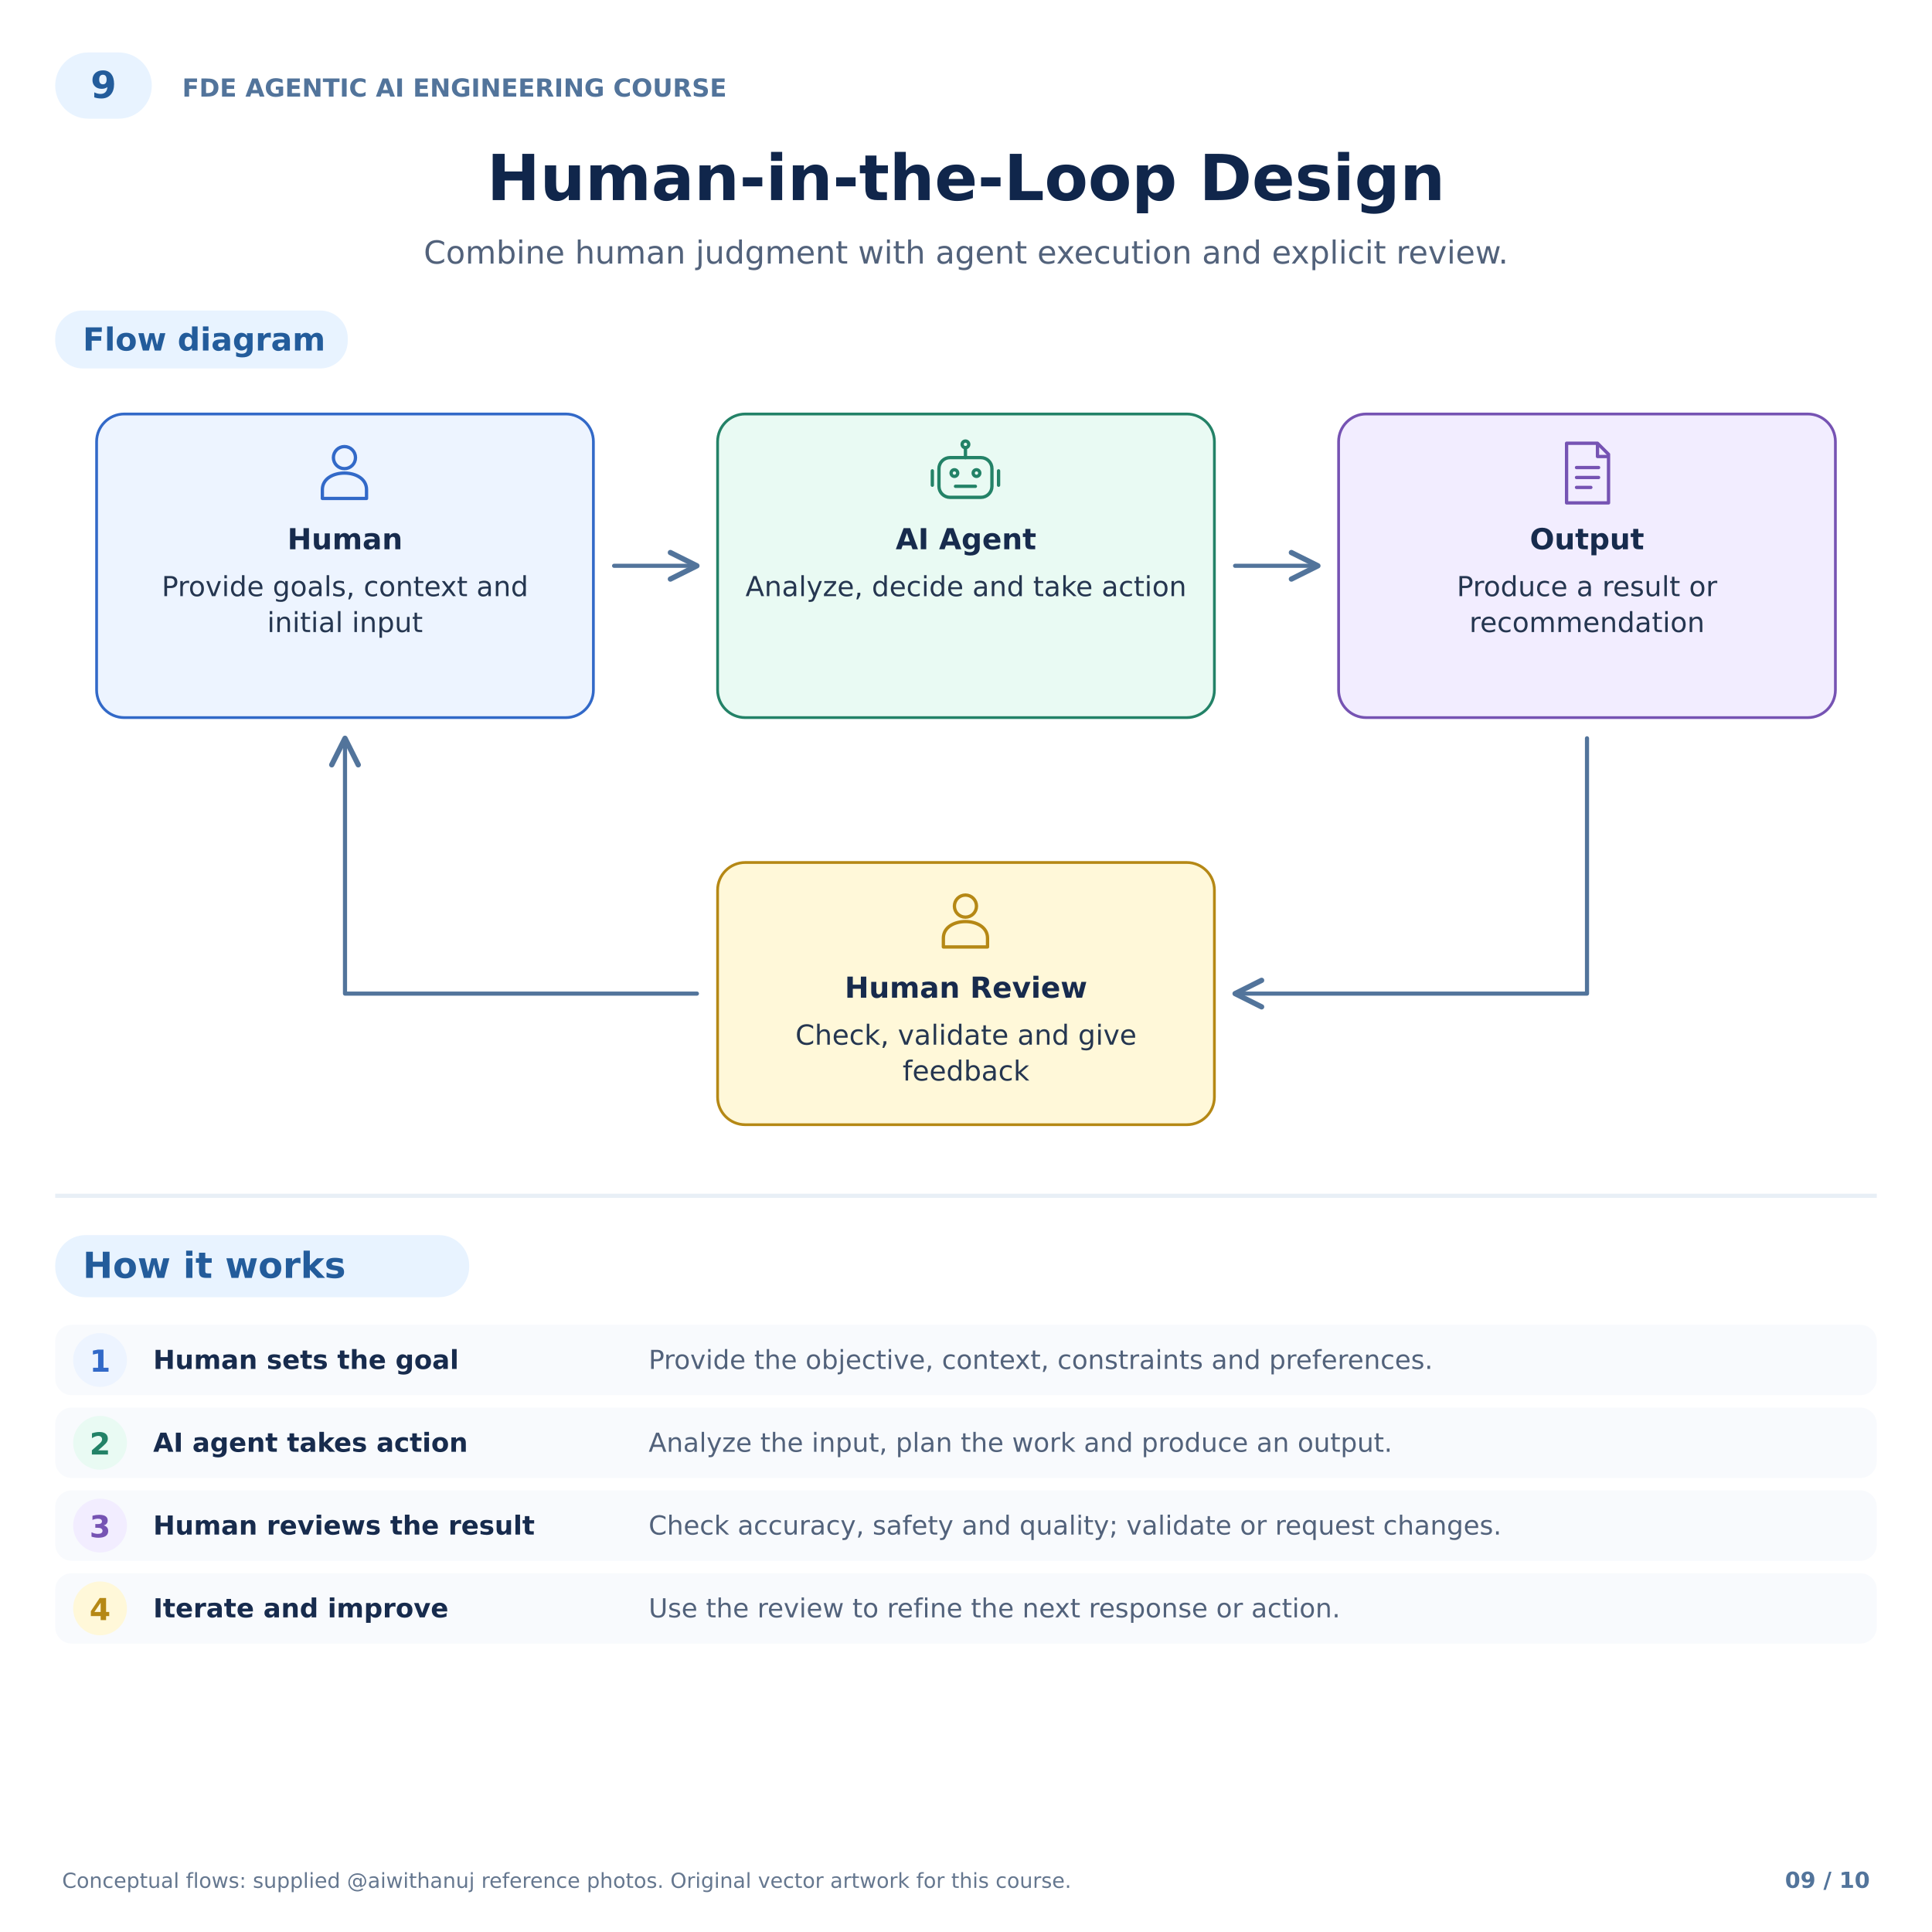
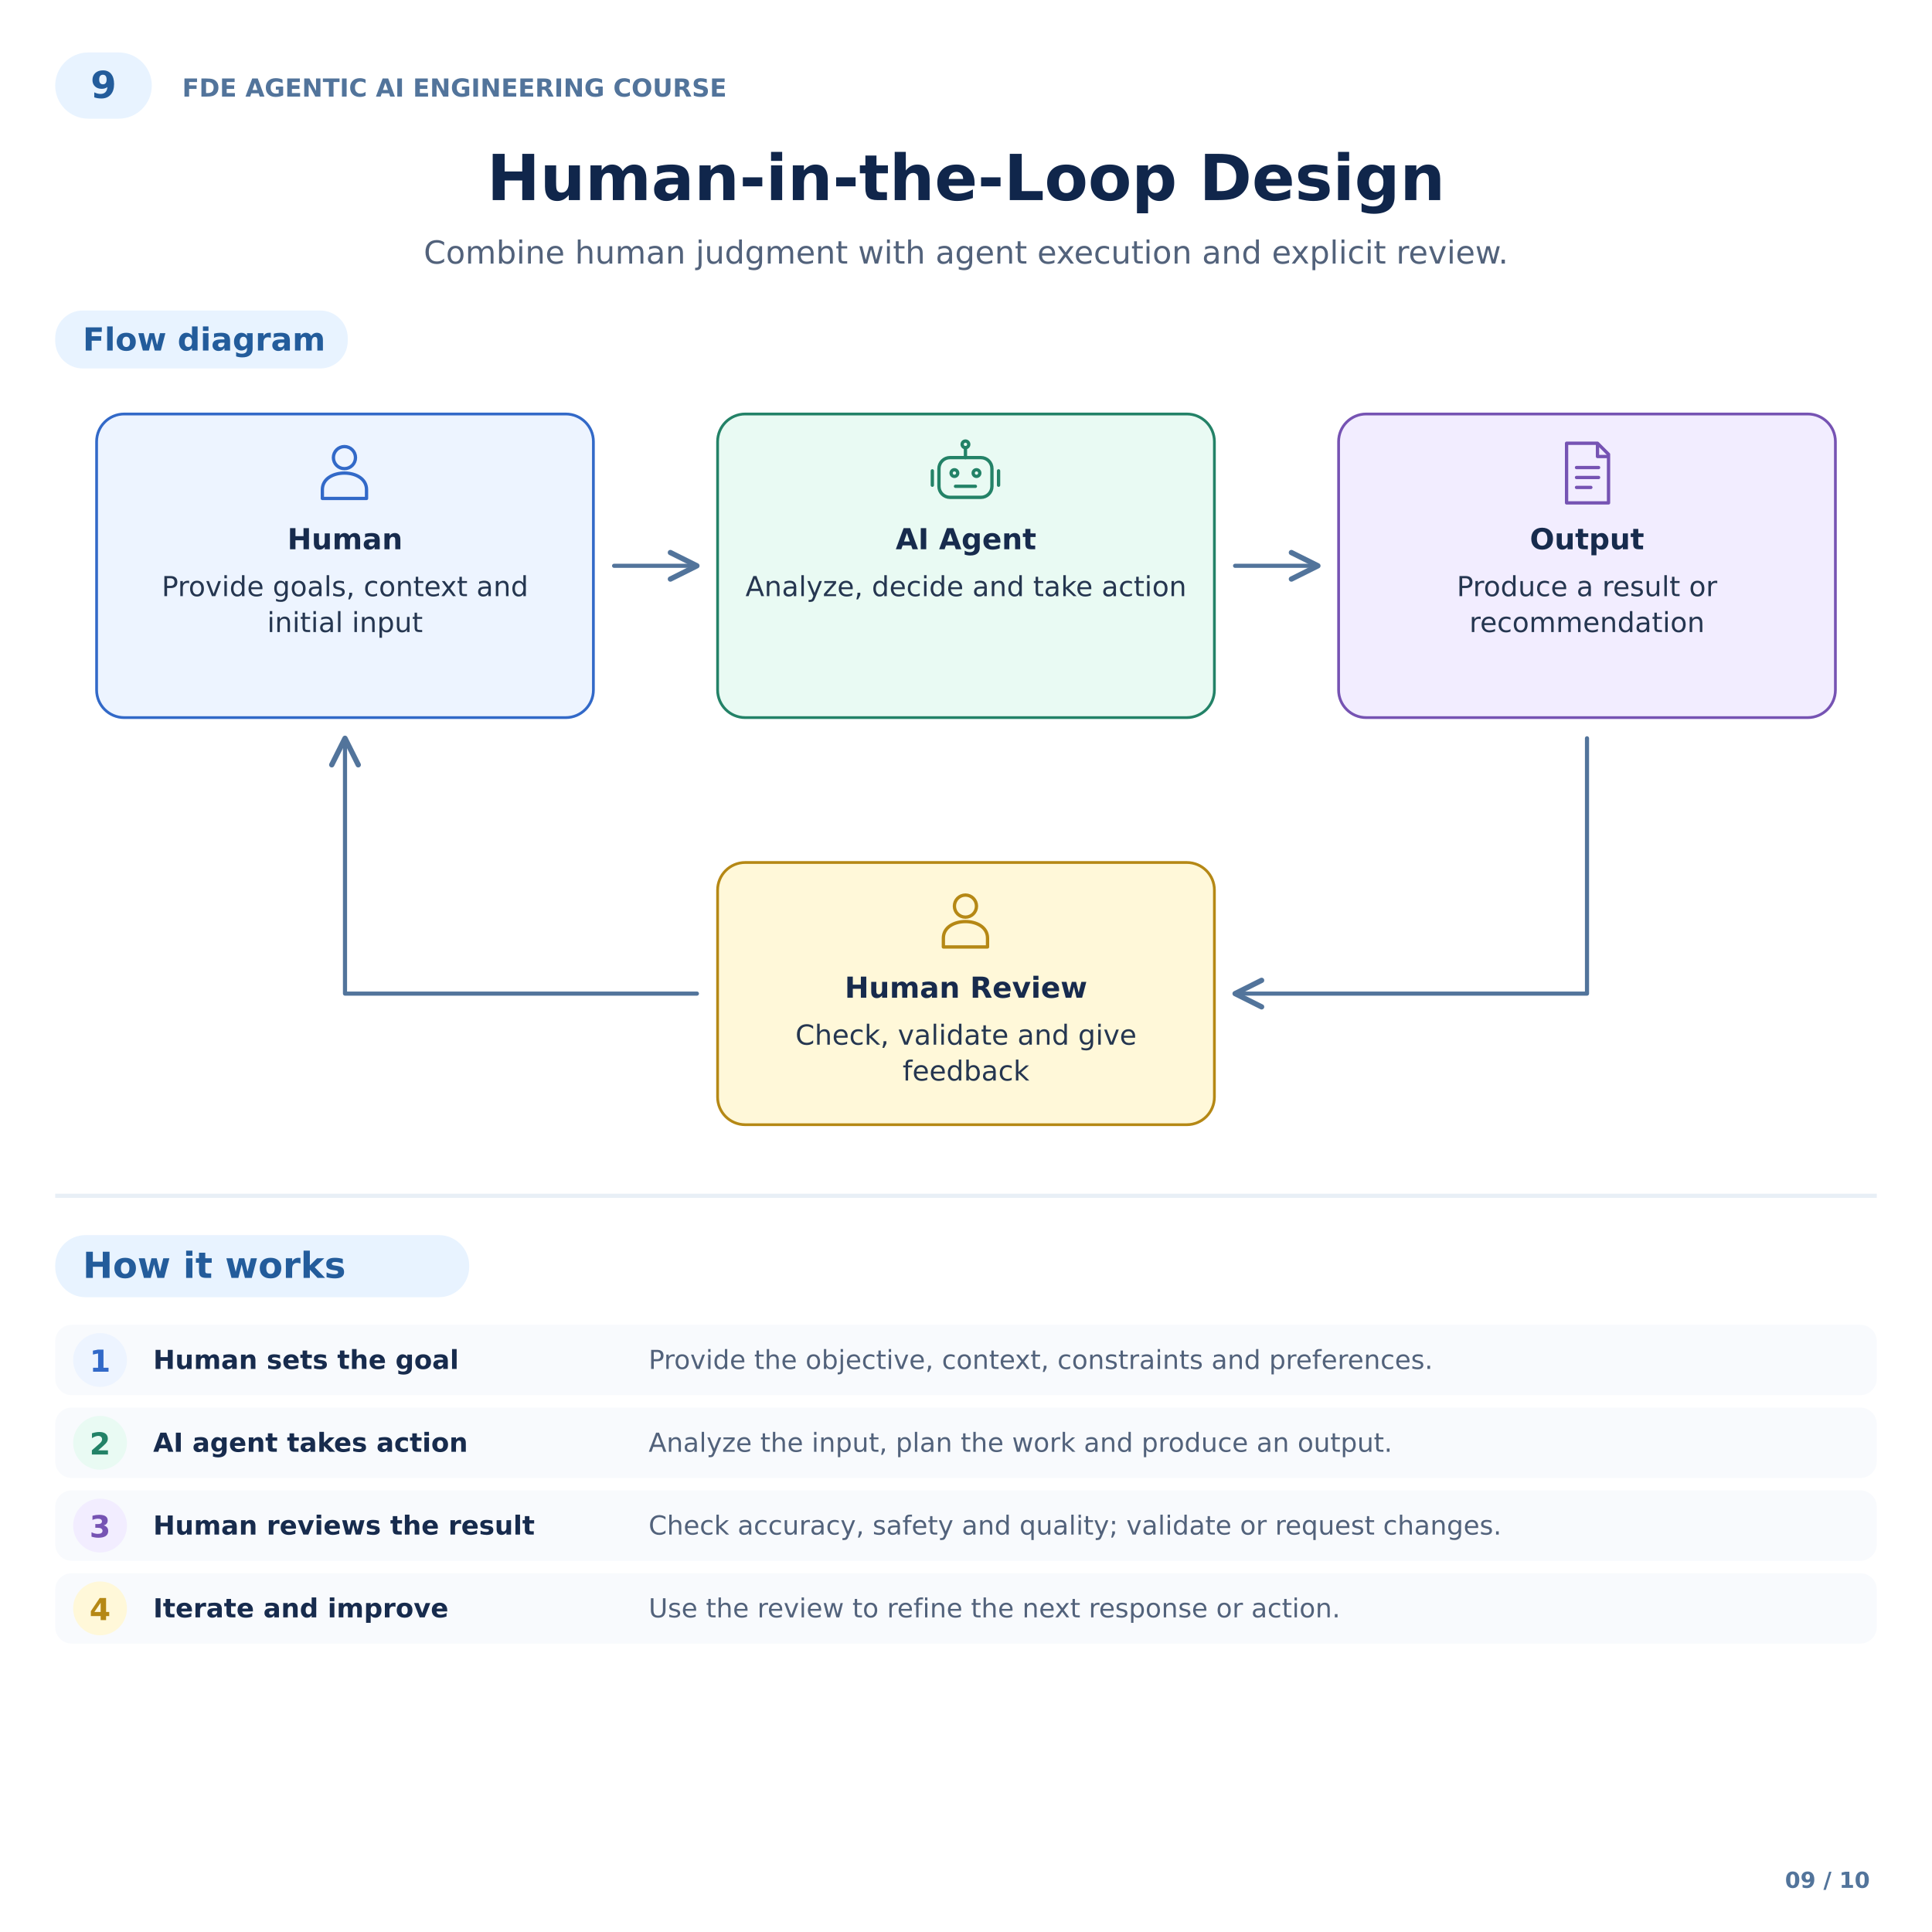
<svg xmlns="http://www.w3.org/2000/svg" width="1400" height="1400" viewBox="0 0 1400 1400" role="img" aria-labelledby="title desc">
  <defs>
    <marker id="arrow" viewBox="0 0 10 10" refX="9" refY="5" markerWidth="8" markerHeight="8" orient="auto-start-reverse">
      <path d="M1 1 9 5 1 9" fill="none" stroke="#52749b" stroke-width="1.6" stroke-linecap="round" stroke-linejoin="round" />
    </marker>
  </defs>
  <g font-family="DejaVu Sans,Arial,sans-serif">
    <rect x="0" y="0" width="1400" height="1400" rx="0" fill="#ffffff" stroke="none" stroke-width="2" />
    <rect x="40" y="38" width="70" height="48" rx="24" fill="#e8f3ff" stroke="none" stroke-width="2" />
    <text x="75" y="71" font-size="27" font-weight="700" fill="#235c9b" text-anchor="middle">9</text>
    <text x="132" y="70" font-size="18" font-weight="700" fill="#52749b" text-anchor="start">FDE AGENTIC AI ENGINEERING COURSE</text>
    <text x="700" y="145" font-size="46" font-weight="700" fill="#10264b" text-anchor="middle">Human-in-the-Loop Design</text>
    <text x="700" y="191" font-size="23" font-weight="400" fill="#52627b" text-anchor="middle">Combine human judgment with agent execution and explicit review.</text>
    <rect x="40" y="225" width="212" height="42" rx="20" fill="#e8f3ff" stroke="none" stroke-width="2" />
    <text x="60" y="254" font-size="23" font-weight="700" fill="#235c9b" text-anchor="start">Flow diagram</text>
    <rect x="70" y="300" width="360" height="220" rx="20" fill="#edf4ff" stroke="#3269c8" stroke-width="2" />
    <g transform="translate(224.0,318) scale(0.8)" fill="none" stroke="#3269c8" stroke-width="3" stroke-linecap="round" stroke-linejoin="round">
      <circle cx="32" cy="17" r="10" />
      <path d="M12 54v-8c0-20 40-20 40 0v8Z" />
    </g>
    <text x="250.0" y="398" font-size="21" font-weight="700" fill="#172b4d" text-anchor="middle">Human</text>
    <text x="250.0" y="432" font-size="20" font-weight="400" fill="#253650" text-anchor="middle">Provide goals, context and</text>
    <text x="250.0" y="458" font-size="20" font-weight="400" fill="#253650" text-anchor="middle">initial input</text>
    <rect x="520" y="300" width="360" height="220" rx="20" fill="#e9faf3" stroke="#238267" stroke-width="2" />
    <g transform="translate(674.0,318) scale(0.8)" fill="none" stroke="#238267" stroke-width="3" stroke-linecap="round" stroke-linejoin="round">
      <rect x="8" y="17" width="48" height="36" rx="10" />
      <path d="M32 17V8M2 29v13M62 29v13M23 43h18" />
      <circle cx="32" cy="5" r="3" />
      <circle cx="22" cy="31" r="3" />
      <circle cx="42" cy="31" r="3" />
    </g>
    <text x="700.0" y="398" font-size="21" font-weight="700" fill="#172b4d" text-anchor="middle">AI Agent</text>
    <text x="700.0" y="432" font-size="20" font-weight="400" fill="#253650" text-anchor="middle">Analyze, decide and take action</text>
    <rect x="970" y="300" width="360" height="220" rx="20" fill="#f2edff" stroke="#7653b3" stroke-width="2" />
    <g transform="translate(1124.0,318) scale(0.8)" fill="none" stroke="#7653b3" stroke-width="3" stroke-linecap="round" stroke-linejoin="round">
      <path d="M14 4h28l10 10v44H14Z M42 4v12h10 M23 26h20 M23 35h20 M23 44h13" />
    </g>
    <text x="1150.0" y="398" font-size="21" font-weight="700" fill="#172b4d" text-anchor="middle">Output</text>
    <text x="1150.0" y="432" font-size="20" font-weight="400" fill="#253650" text-anchor="middle">Produce a result or</text>
    <text x="1150.0" y="458" font-size="20" font-weight="400" fill="#253650" text-anchor="middle">recommendation</text>
    <path d="M445 410H505" fill="none" stroke="#52749b" stroke-width="3" stroke-linecap="round" stroke-linejoin="round" marker-end="url(#arrow)" />
    <path d="M895 410H955" fill="none" stroke="#52749b" stroke-width="3" stroke-linecap="round" stroke-linejoin="round" marker-end="url(#arrow)" />
    <rect x="520" y="625" width="360" height="190" rx="20" fill="#fff8d9" stroke="#b58815" stroke-width="2" />
    <g transform="translate(674.0,643) scale(0.8)" fill="none" stroke="#b58815" stroke-width="3" stroke-linecap="round" stroke-linejoin="round">
      <circle cx="32" cy="17" r="10" />
      <path d="M12 54v-8c0-20 40-20 40 0v8Z" />
    </g>
    <text x="700.0" y="723" font-size="21" font-weight="700" fill="#172b4d" text-anchor="middle">Human Review</text>
    <text x="700.0" y="757" font-size="20" font-weight="400" fill="#253650" text-anchor="middle">Check, validate and give</text>
    <text x="700.0" y="783" font-size="20" font-weight="400" fill="#253650" text-anchor="middle">feedback</text>
    <path d="M1150 535V720H895" fill="none" stroke="#52749b" stroke-width="3" stroke-linecap="round" stroke-linejoin="round" marker-end="url(#arrow)" />
    <path d="M505 720H250V535" fill="none" stroke="#52749b" stroke-width="3" stroke-linecap="round" stroke-linejoin="round" marker-end="url(#arrow)" />
    <rect x="40" y="865" width="1320" height="3" rx="0" fill="#e8eff6" stroke="none" stroke-width="2" />
    <rect x="40" y="895" width="300" height="45" rx="22" fill="#e8f3ff" stroke="none" stroke-width="2" />
    <text x="60" y="926" font-size="26" font-weight="700" fill="#235c9b" text-anchor="start">How it works</text>
    <rect x="40" y="960" width="1320" height="51" rx="12" fill="#f8fafd" stroke="none" stroke-width="2" />
    <rect x="53" y="966" width="39" height="39" rx="20" fill="#edf4ff" stroke="none" stroke-width="2" />
    <text x="72.5" y="994" font-size="22" font-weight="700" fill="#3269c8" text-anchor="middle">1</text>
    <text x="111" y="992" font-size="19" font-weight="700" fill="#172b4d" text-anchor="start">Human sets the goal</text>
    <text x="470" y="992" font-size="19" font-weight="400" fill="#52627b" text-anchor="start">Provide the objective, context, constraints and preferences.</text>
    <rect x="40" y="1020" width="1320" height="51" rx="12" fill="#f8fafd" stroke="none" stroke-width="2" />
    <rect x="53" y="1026" width="39" height="39" rx="20" fill="#e9faf3" stroke="none" stroke-width="2" />
    <text x="72.5" y="1054" font-size="22" font-weight="700" fill="#238267" text-anchor="middle">2</text>
    <text x="111" y="1052" font-size="19" font-weight="700" fill="#172b4d" text-anchor="start">AI agent takes action</text>
    <text x="470" y="1052" font-size="19" font-weight="400" fill="#52627b" text-anchor="start">Analyze the input, plan the work and produce an output.</text>
    <rect x="40" y="1080" width="1320" height="51" rx="12" fill="#f8fafd" stroke="none" stroke-width="2" />
    <rect x="53" y="1086" width="39" height="39" rx="20" fill="#f2edff" stroke="none" stroke-width="2" />
    <text x="72.5" y="1114" font-size="22" font-weight="700" fill="#7653b3" text-anchor="middle">3</text>
    <text x="111" y="1112" font-size="19" font-weight="700" fill="#172b4d" text-anchor="start">Human reviews the result</text>
    <text x="470" y="1112" font-size="19" font-weight="400" fill="#52627b" text-anchor="start">Check accuracy, safety and quality; validate or request changes.</text>
    <rect x="40" y="1140" width="1320" height="51" rx="12" fill="#f8fafd" stroke="none" stroke-width="2" />
    <rect x="53" y="1146" width="39" height="39" rx="20" fill="#fff8d9" stroke="none" stroke-width="2" />
    <text x="72.5" y="1174" font-size="22" font-weight="700" fill="#b58815" text-anchor="middle">4</text>
    <text x="111" y="1172" font-size="19" font-weight="700" fill="#172b4d" text-anchor="start">Iterate and improve</text>
    <text x="470" y="1172" font-size="19" font-weight="400" fill="#52627b" text-anchor="start">Use the review to refine the next response or action.</text>
-     <text x="45" y="1368" font-size="15" font-weight="400" fill="#65778f" text-anchor="start">Conceptual flows: supplied @aiwithanuj reference photos. Original vector artwork for this course.</text>
    <text x="1355" y="1368" font-size="16" font-weight="700" fill="#52749b" text-anchor="end">09 / 10</text>
  </g>
</svg>
